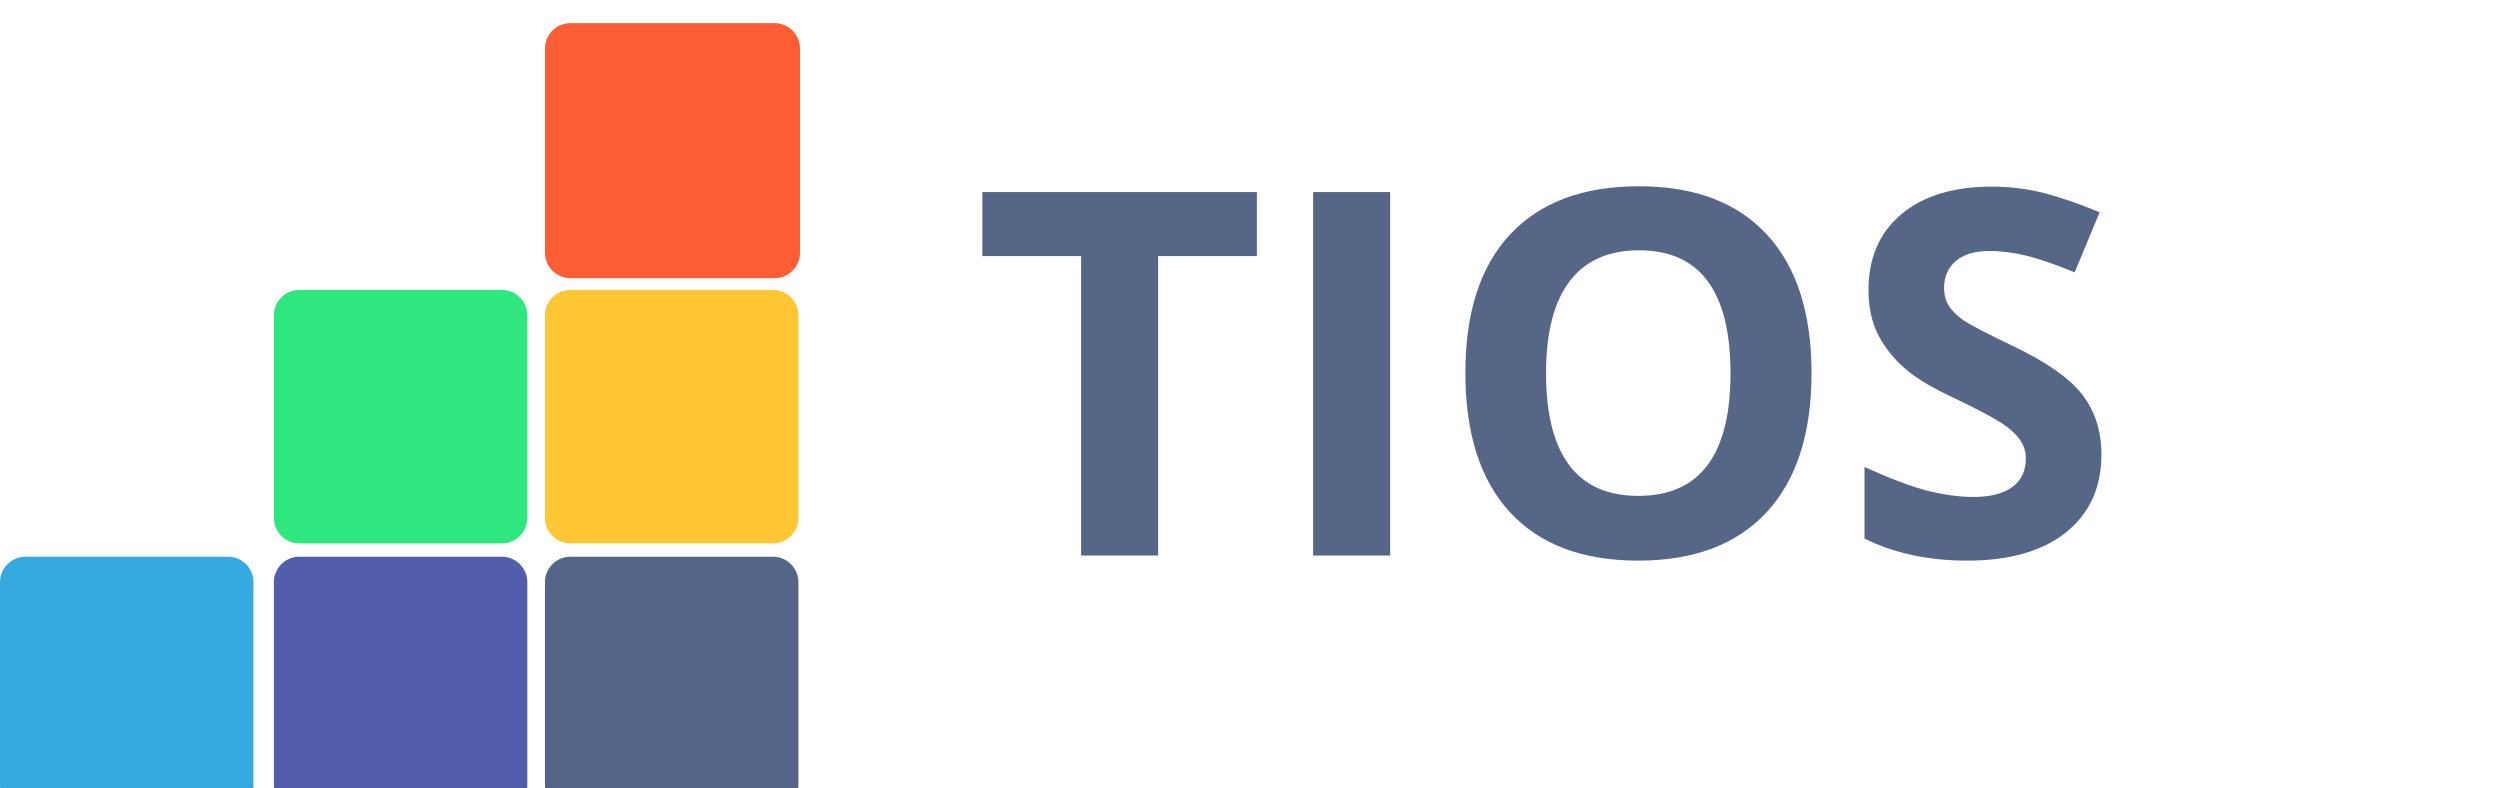
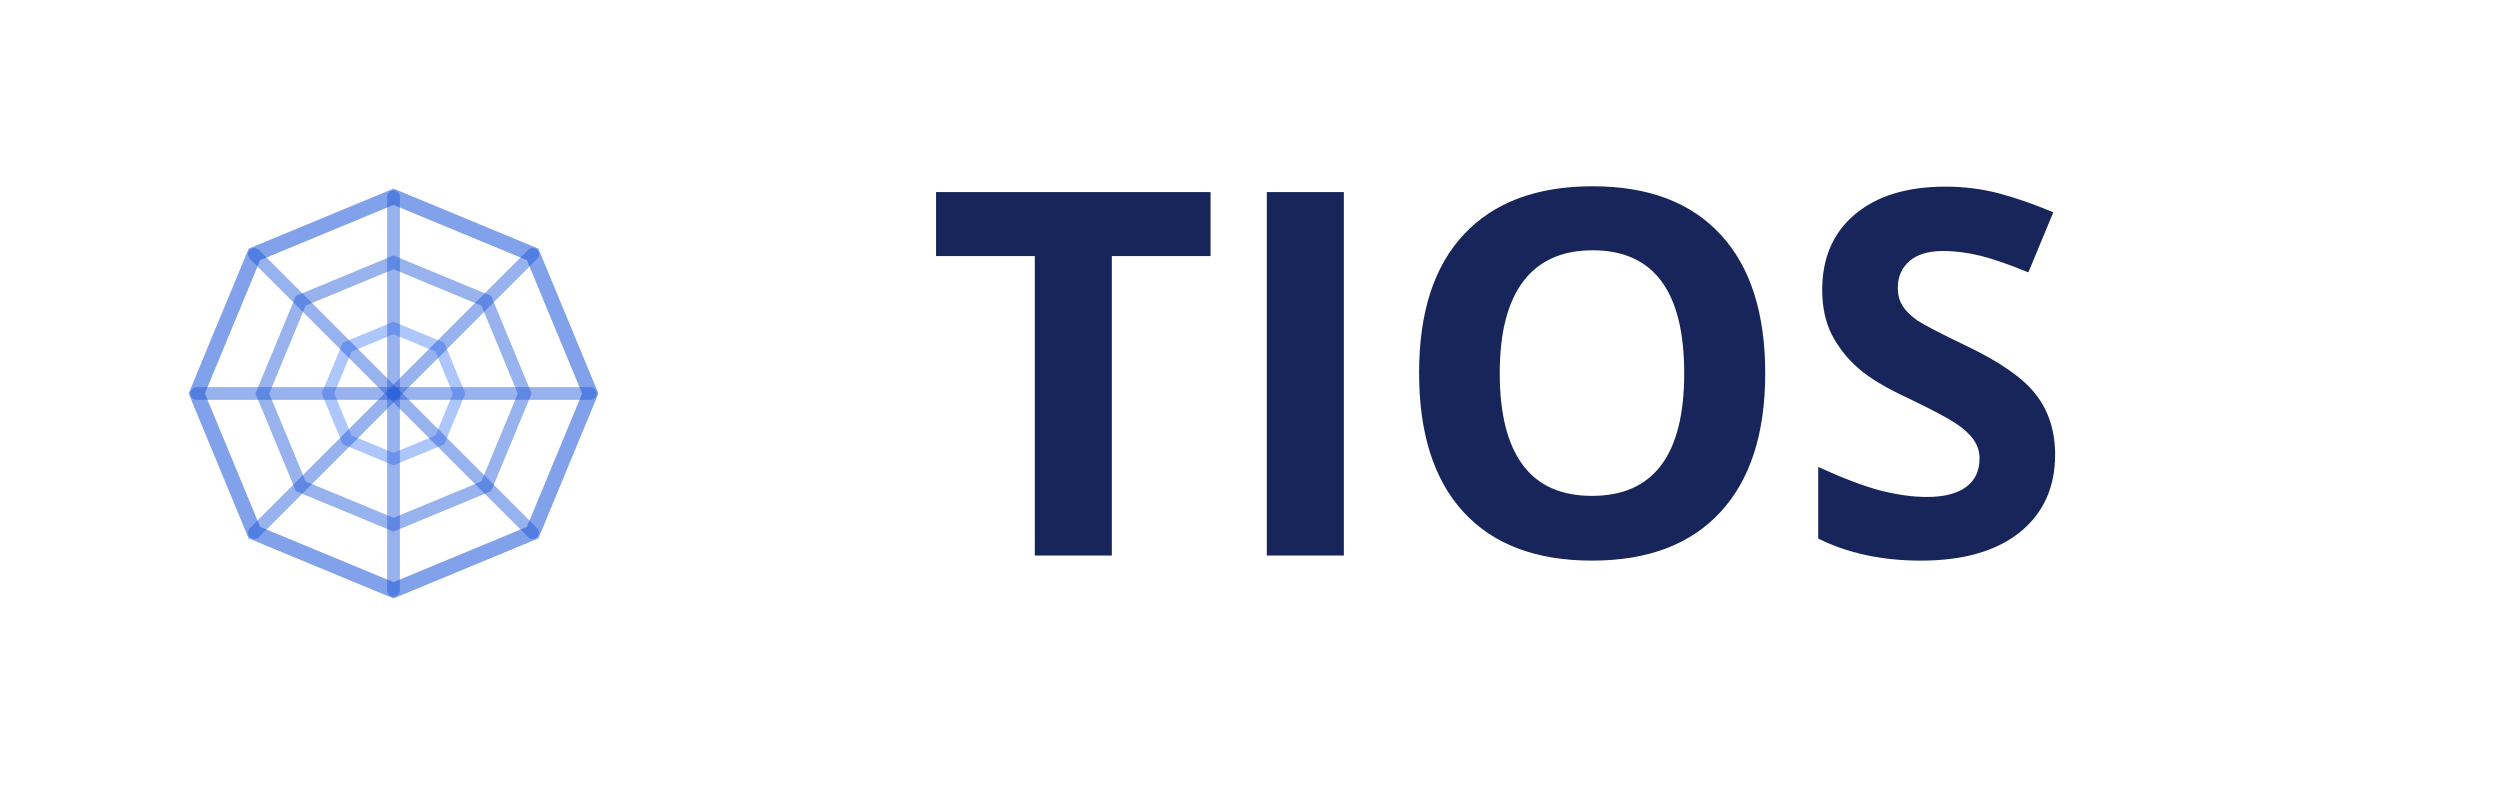
<svg xmlns="http://www.w3.org/2000/svg" width="108" height="34" viewBox="0 0 108 34" role="img" aria-label="TIOS">
-   <g transform="translate(0 1)">
-     <path d="M1.1,0H9.918a1.1,1.1,0,0,1,1.1,1.1V9.918a1.1,1.1,0,0,1-1.1,1.1H1.1A1.1,1.1,0,0,1,0,9.918V1.1A1.1,1.1,0,0,1,1.1,0Z" transform="translate(23.542 0)" fill="#ff5e34" />
-     <path d="M1.095,0h8.76A1.1,1.1,0,0,1,10.95,1.095v8.76A1.1,1.1,0,0,1,9.855,10.95H1.095A1.1,1.1,0,0,1,0,9.855V1.095A1.1,1.1,0,0,1,1.095,0Z" transform="translate(0 23.05)" fill="#36a9e0" />
-     <path d="M1.095,0h8.76A1.1,1.1,0,0,1,10.95,1.095v8.76A1.1,1.1,0,0,1,9.855,10.95H1.095A1.1,1.1,0,0,1,0,9.855V1.095A1.1,1.1,0,0,1,1.095,0Z" transform="translate(11.831 11.525)" fill="#2fe77f" />
-     <path d="M1.095,0h8.76A1.1,1.1,0,0,1,10.95,1.095v8.76A1.1,1.1,0,0,1,9.855,10.95H1.095A1.1,1.1,0,0,1,0,9.855V1.095A1.1,1.1,0,0,1,1.095,0Z" transform="translate(23.542 11.525)" fill="#ffc734" />
-     <path d="M1.095,0h8.76A1.1,1.1,0,0,1,10.95,1.095v8.76A1.1,1.1,0,0,1,9.855,10.95H1.095A1.1,1.1,0,0,1,0,9.855V1.095A1.1,1.1,0,0,1,1.095,0Z" transform="translate(23.542 23.05)" fill="#556587" />
-     <path d="M1.095,0h8.76A1.1,1.1,0,0,1,10.95,1.095v8.76A1.1,1.1,0,0,1,9.855,10.95H1.095A1.1,1.1,0,0,1,0,9.855V1.095A1.1,1.1,0,0,1,1.095,0Z" transform="translate(11.831 23.05)" fill="#525dac" />
+   <g transform="translate(17 17)" fill="none" stroke-linecap="round">
+     <polygon points="0,-8.5 6.01,-6.01 8.5,0 6.01,6.01 0,8.5 -6.01,6.01 -8.5,0 -6.01,-6.01" stroke="#1a54d8" stroke-width="0.65" opacity="0.55" />
+     <polygon points="0,-5.667 4.007,-4.007 5.667,0 4.007,4.007 0,5.667 -4.007,4.007 -5.667,0 -4.007,-4.007" stroke="#1a54d8" stroke-width="0.55" opacity="0.45" />
+     <polygon points="0,-2.833 2.003,-2.003 2.833,0 2.003,2.003 0,2.833 -2.003,2.003 -2.833,0 -2.003,-2.003" stroke="#5b8df7" stroke-width="0.5" opacity="0.5" />
+     <line y1="-8.5" y2="8.5" stroke="#1a54d8" stroke-width="0.55" opacity="0.45" />
+     <line x1="-8.5" x2="8.5" stroke="#1a54d8" stroke-width="0.55" opacity="0.45" />
+     <line x1="-6.01" y1="-6.01" x2="6.01" y2="6.01" stroke="#1a54d8" stroke-width="0.55" opacity="0.45" />
+     <line x1="6.01" y1="-6.01" x2="-6.01" y2="6.01" stroke="#1a54d8" stroke-width="0.55" opacity="0.45" />
  </g>
-   <text x="42" y="24" font-family="Open Sans, ui-sans-serif, system-ui, sans-serif" font-size="22" font-weight="700" fill="#556687">TIOS</text>
+   <text x="40" y="24" font-family="Open Sans, ui-sans-serif, system-ui, sans-serif" font-size="22" font-weight="700" fill="#17255a">TIOS</text>
</svg>
